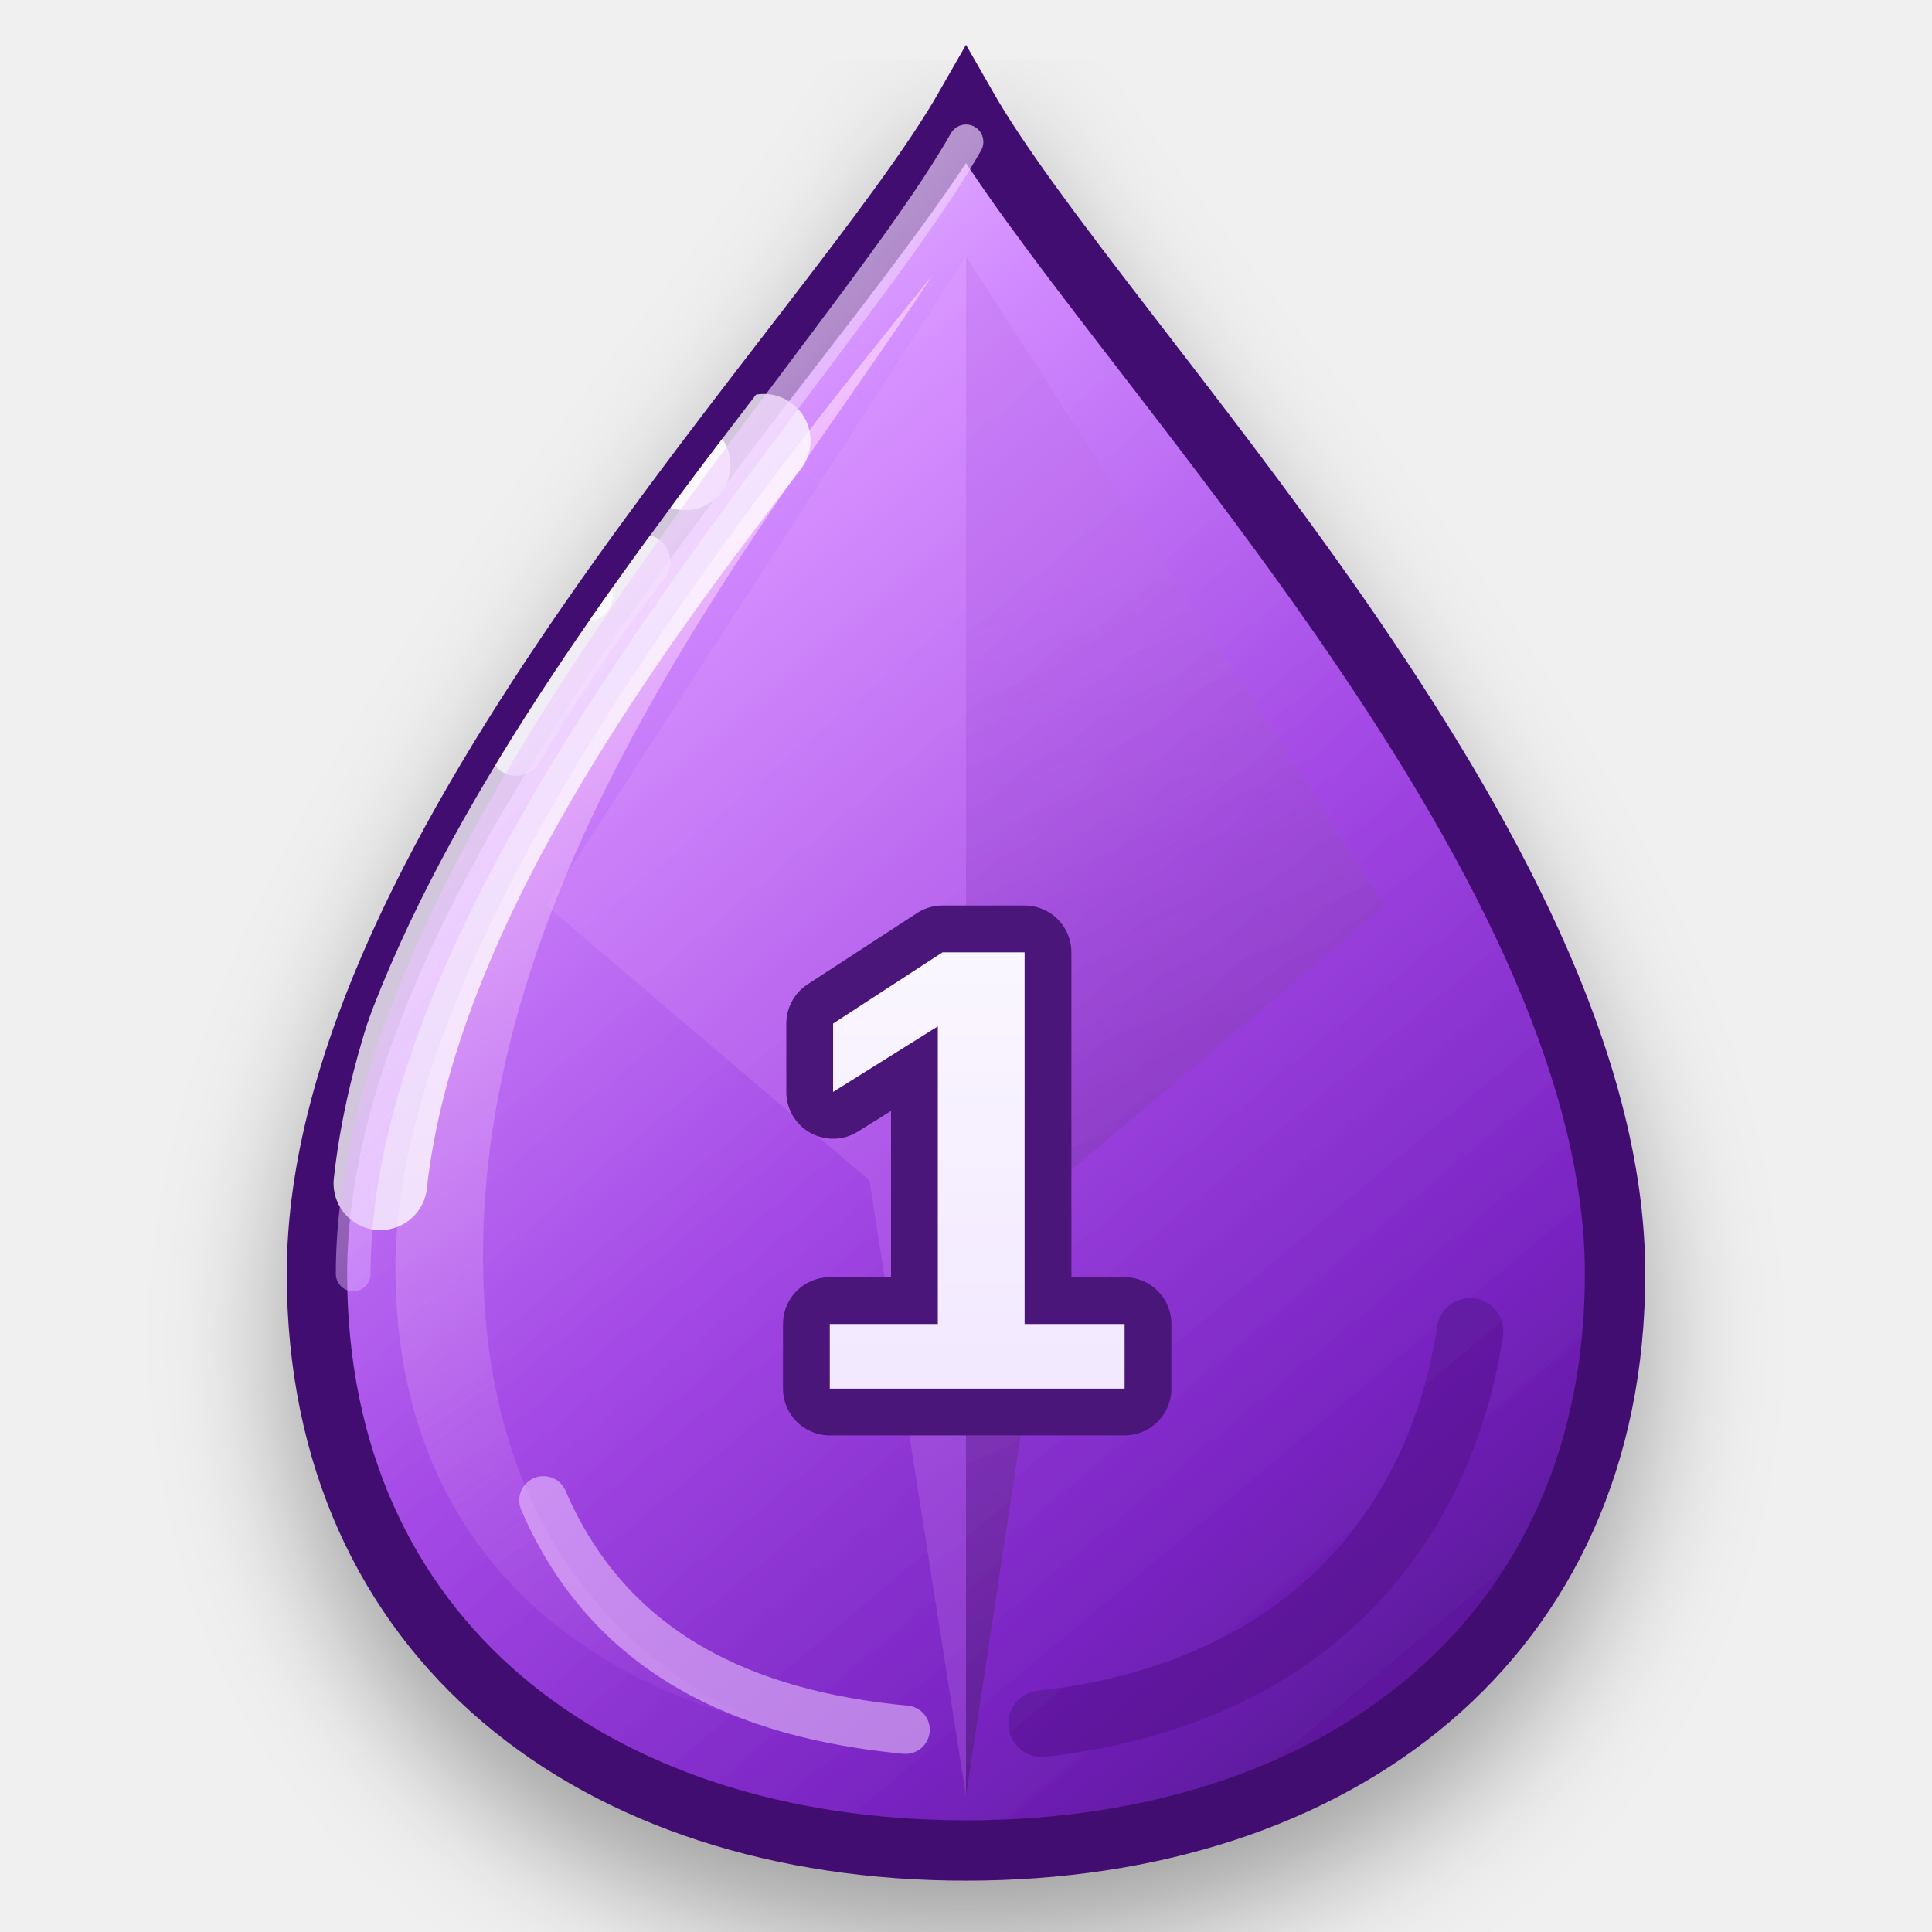
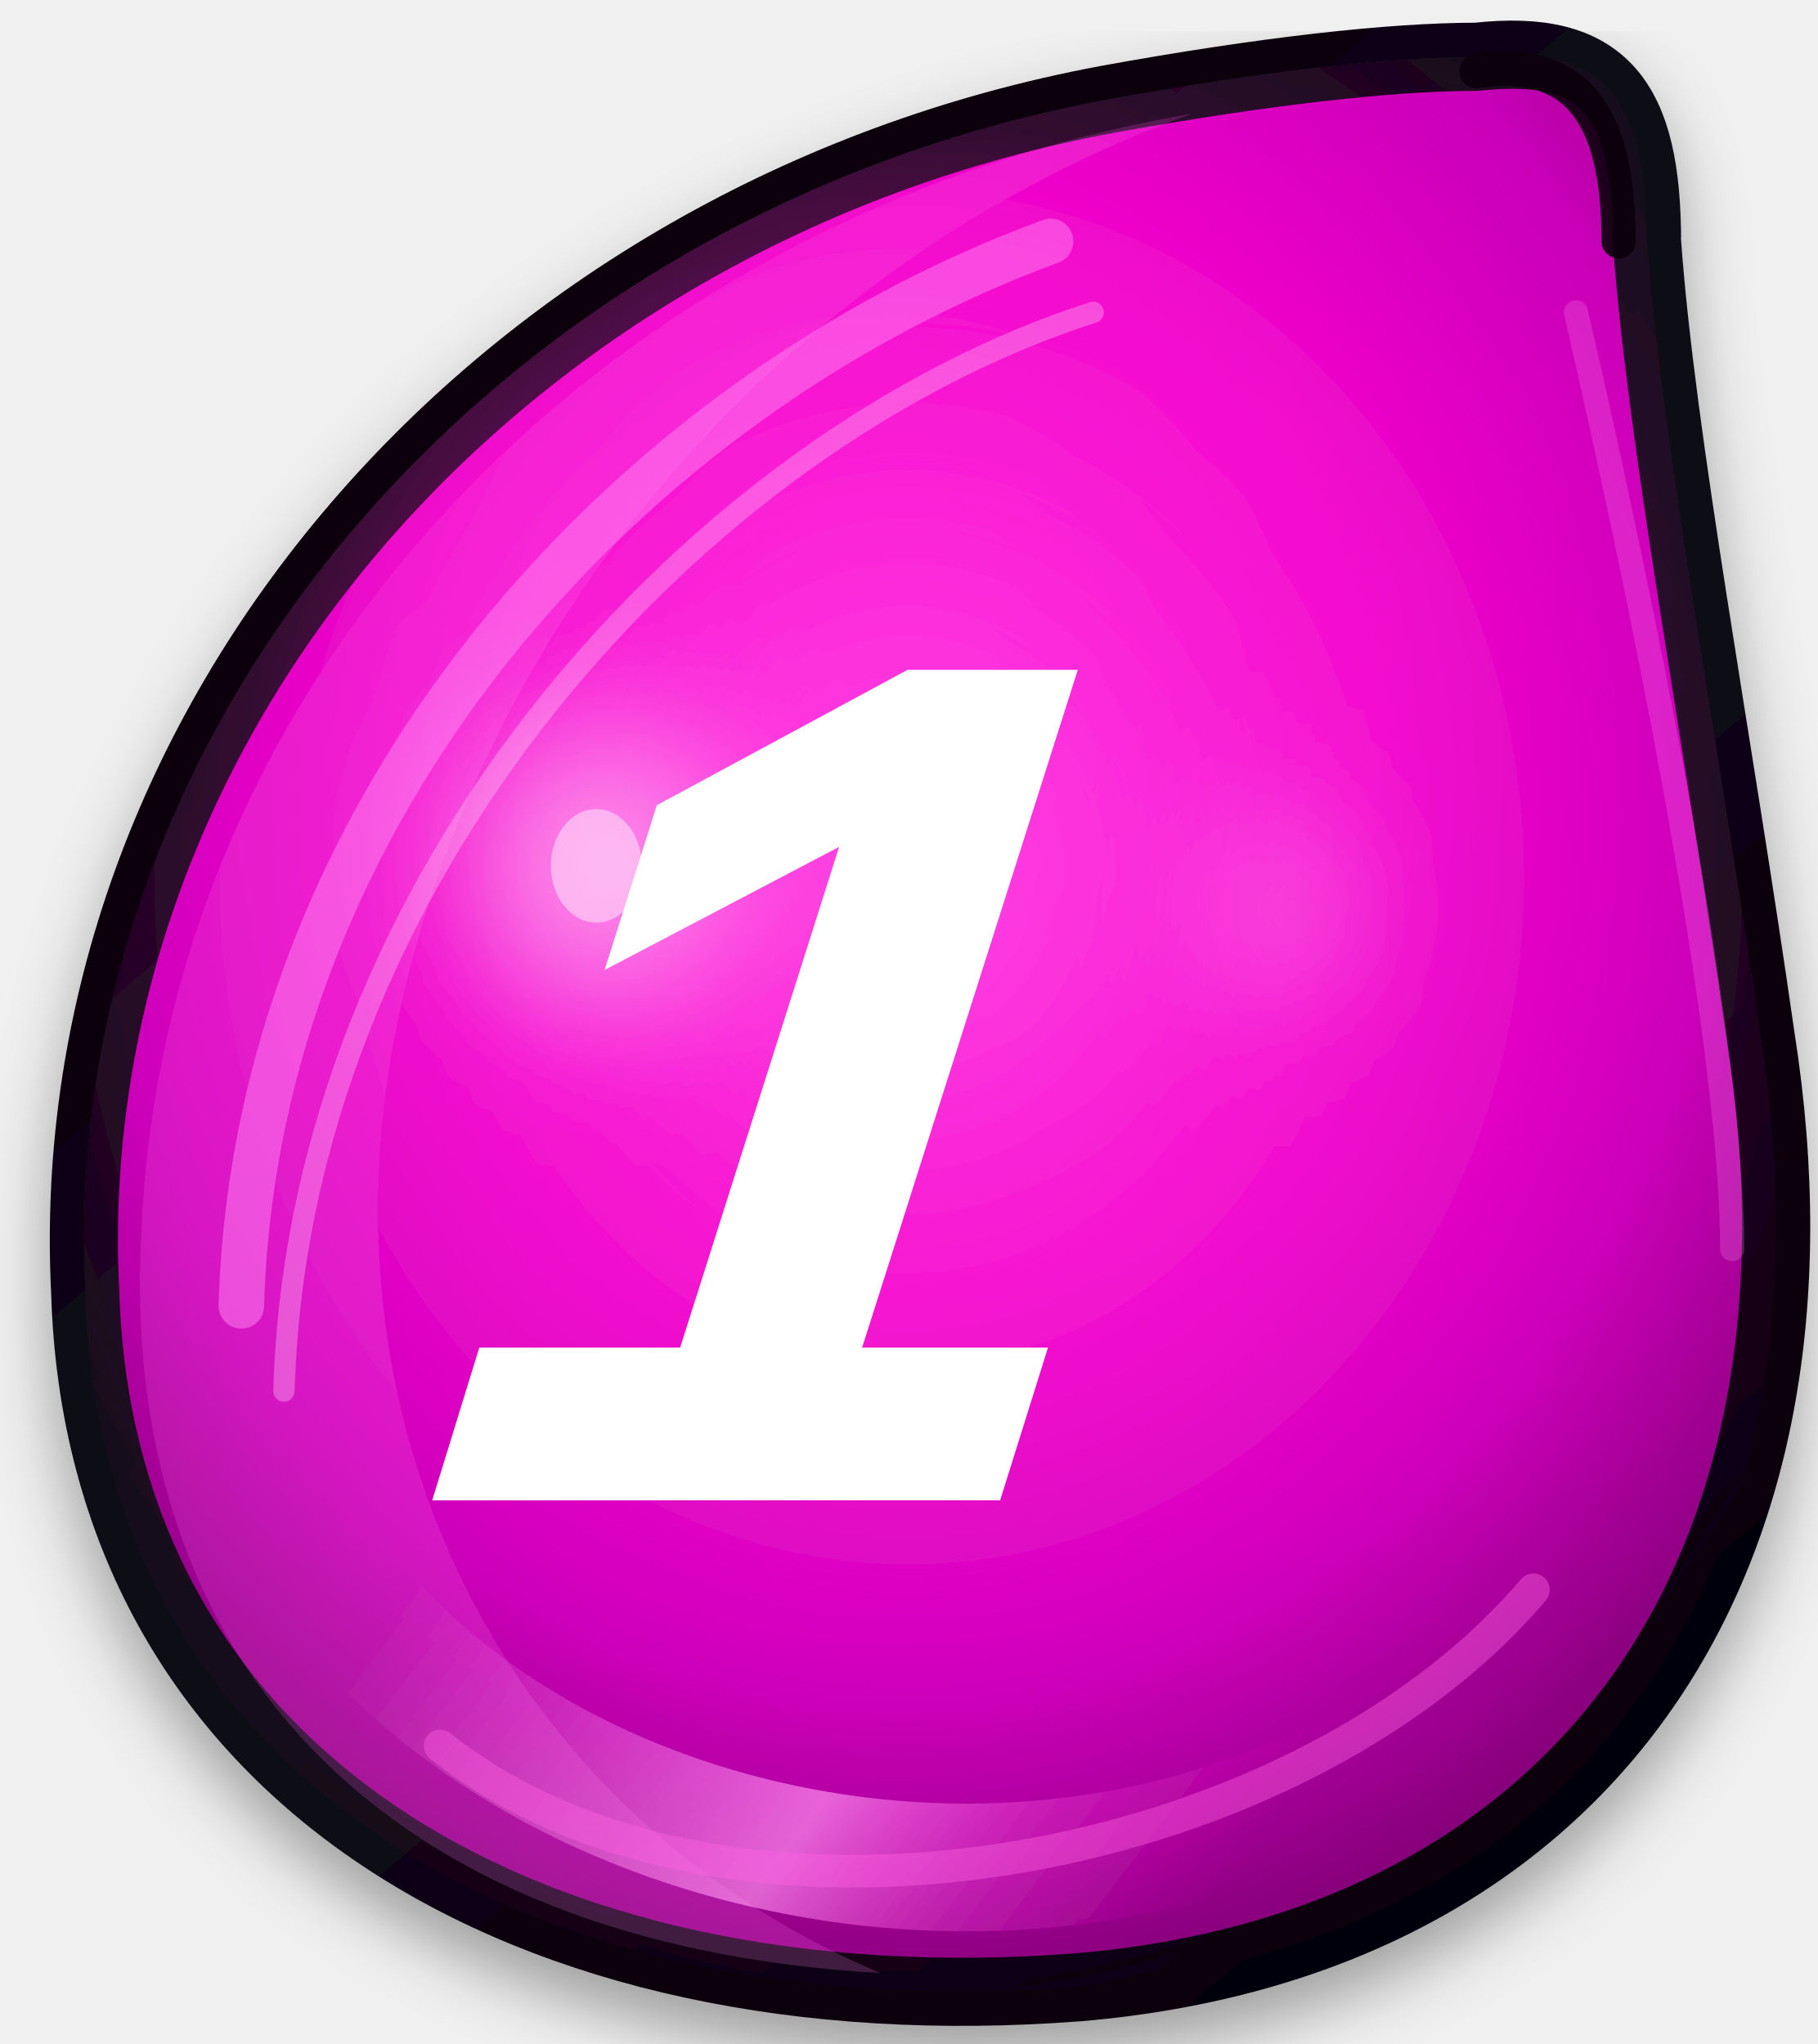
- <svg xmlns="http://www.w3.org/2000/svg" width="64" height="64" viewBox="0 0 64 64">
+ <svg xmlns="http://www.w3.org/2000/svg" width="64" height="72" viewBox="0 0 128 144">
  <defs>
-     <linearGradient id="drop" x1="12" y1="9" x2="53" y2="58" gradientUnits="userSpaceOnUse">
-       <stop stop-color="#f4d5ff" />
-       <stop offset=".22" stop-color="#d18aff" />
-       <stop offset=".52" stop-color="#a348e5" />
-       <stop offset=".78" stop-color="#7924c2" />
-       <stop offset="1" stop-color="#481080" />
+     <radialGradient id="magenta" cx="48%" cy="36%" r="68%">
+       <stop offset="0" stop-color="#ff22da" />
+       <stop offset=".42" stop-color="#ed00c8" />
+       <stop offset=".72" stop-color="#c900b8" />
+       <stop offset="1" stop-color="#79006f" />
+     </radialGradient>
+     <linearGradient id="edge" x1="14" y1="18" x2="111" y2="132" gradientUnits="userSpaceOnUse">
+       <stop stop-color="#05030a" />
+       <stop offset=".48" stop-color="#100817" />
+       <stop offset="1" stop-color="#050309" />
    </linearGradient>
-     <linearGradient id="edge" x1="12" y1="17" x2="53" y2="54" gradientUnits="userSpaceOnUse">
-       <stop stop-color="#fff0ff" stop-opacity=".95" />
-       <stop offset=".35" stop-color="#d8a0ff" stop-opacity=".55" />
-       <stop offset="1" stop-color="#3b086c" stop-opacity=".9" />
+     <radialGradient id="innerGlow" cx="50%" cy="43%" r="60%">
+       <stop stop-color="#ff4ce4" stop-opacity=".88" />
+       <stop offset=".62" stop-color="#ff16d4" stop-opacity=".16" />
+       <stop offset="1" stop-color="#8b007e" stop-opacity="0" />
+     </radialGradient>
+     <radialGradient id="shine" cx="50%" cy="50%" r="50%">
+       <stop stop-color="#fff" stop-opacity=".9" />
+       <stop offset=".24" stop-color="#fff" stop-opacity=".42" />
+       <stop offset="1" stop-color="#fff" stop-opacity="0" />
+     </radialGradient>
+     <linearGradient id="bottomGloss" x1="37" y1="102" x2="83" y2="137" gradientUnits="userSpaceOnUse">
+       <stop stop-color="#ff8aed" stop-opacity="0" />
+       <stop offset=".55" stop-color="#ff91f0" stop-opacity=".68" />
+       <stop offset="1" stop-color="#f000c7" stop-opacity="0" />
    </linearGradient>
-     <linearGradient id="facetLeft" x1="13" y1="23" x2="33" y2="53" gradientUnits="userSpaceOnUse">
-       <stop stop-color="#f7caff" stop-opacity=".82" />
-       <stop offset="1" stop-color="#a74ce5" stop-opacity=".12" />
-     </linearGradient>
-     <linearGradient id="facetRight" x1="34" y1="20" x2="50" y2="57" gradientUnits="userSpaceOnUse">
-       <stop stop-color="#8b31cf" stop-opacity=".15" />
-       <stop offset="1" stop-color="#36065f" stop-opacity=".65" />
-     </linearGradient>
-     <linearGradient id="number" x1="0" y1="23" x2="0" y2="49" gradientUnits="userSpaceOnUse">
-       <stop stop-color="#fff" />
-       <stop offset="1" stop-color="#f0e5ff" />
-     </linearGradient>
-     <filter id="shadow" x="-25%" y="-20%" width="150%" height="155%">
-       <feGaussianBlur in="SourceAlpha" stdDeviation="2.1" />
-       <feOffset dy="2" />
+     <filter id="outerShadow" x="-30%" y="-20%" width="160%" height="165%">
+       <feGaussianBlur in="SourceAlpha" stdDeviation="2.3" />
+       <feOffset dy="2.2" />
      <feComponentTransfer>
-         <feFuncA type="linear" slope=".34" />
+         <feFuncA type="linear" slope=".35" />
      </feComponentTransfer>
      <feMerge>
        <feMergeNode />
        <feMergeNode in="SourceGraphic" />
      </feMerge>
    </filter>
+     <filter id="softGlow" x="-200%" y="-200%" width="500%" height="500%">
+       <feGaussianBlur stdDeviation="5" />
+     </filter>
    <clipPath id="dropClip">
-       <path d="M32 3.5C27.6 11.2 10.5 28.1 10.5 42.2c0 12.1 9.2 19.1 21.5 19.1s21.5-7 21.5-19.1C53.5 28.1 36.4 11.2 32 3.5Z" />
+       <path d="M104 4       C113 3 116 7 116 17       C117 31 121 52 124 73       C130 111 111 137 76 140       C37 143 7 125 6 91       C4 51 35 15 78 7       C89 5 98 4 104 4Z" />
    </clipPath>
  </defs>
-   <g filter="url(#shadow)">
-     <path d="M32 3.5C27.6 11.2 10.5 28.1 10.5 42.2c0 12.1 9.2 19.1 21.5 19.1s21.5-7 21.5-19.1C53.5 28.1 36.4 11.2 32 3.5Z" fill="url(#drop)" stroke="#42106f" stroke-width="2" />
+   <g filter="url(#outerShadow)">
+     <path d="M104 4     C113 3 116 7 116 17     C117 31 121 52 124 73     C130 111 111 137 76 140     C37 143 7 125 6 91     C4 51 35 15 78 7     C89 5 98 4 104 4Z" fill="url(#magenta)" stroke="url(#edge)" stroke-width="4.8" stroke-linejoin="round" />
    <g clip-path="url(#dropClip)">
-       <path d="M30.9 9.1C25.6 17.2 16 28.5 16 41.6c0 7.6 3.3 12.8 9.2 15.5-7.9-2.1-12.1-7.5-12.1-15.1 0-10.9 12-25.7 17.8-32.9Z" fill="url(#facetLeft)" />
-       <path d="M32 8.5 45.9 30 35.1 39.1 32 59.5 28.8 39.1 18.1 30Z" fill="#f0b5ff" opacity=".16" />
-       <path d="M32 8.5 45.9 30 35.1 39.1 32 59.5Z" fill="url(#facetRight)" />
-       <path d="M12.6 39.2c1-9.1 8-18.5 12.7-24.6" fill="none" stroke="#fff" stroke-width="3.1" stroke-linecap="round" opacity=".76" />
-       <path d="M17.1 24.8c1.2-2.1 2.6-4.1 4.2-6.2" fill="none" stroke="#fff" stroke-width="1.8" stroke-linecap="round" opacity=".68" />
-       <path d="M18 49.7c2.2 5.1 6.7 7.1 12 7.6" fill="none" stroke="#eecbff" stroke-width="1.6" stroke-linecap="round" opacity=".55" />
-       <path d="M34.5 57.1c8.2-.9 13.1-5.9 14.2-13" fill="none" stroke="#4c0d80" stroke-width="2.2" stroke-linecap="round" opacity=".44" />
-       <circle cx="22.7" cy="15.4" r="1.5" fill="#fff" opacity=".9" />
-       <circle cx="19.4" cy="19.7" r=".9" fill="#fff" opacity=".75" />
+       <rect x="0" y="0" width="128" height="144" fill="url(#innerGlow)" />
+       <path d="M10 86 C12 47 43 15 84 8 C56 18 34 43 28 72 C22 101 36 128 62 139 C27 137 8 117 10 86Z" fill="#ff72eb" opacity=".2" />
+       <path d="M17 92 C18 57 44 28 74 17" fill="none" stroke="#ff85f1" stroke-width="3.2" stroke-linecap="round" opacity=".5" />
+       <path d="M20 98 C21 62 49 31 77 22" fill="none" stroke="#ffb6f5" stroke-width="1.5" stroke-linecap="round" opacity=".38" />
+       <path d="M24 112 C42 135 87 141 111 112" fill="none" stroke="url(#bottomGloss)" stroke-width="9" stroke-linecap="round" />
+       <path d="M31 123 C51 139 91 132 108 112" fill="none" stroke="#ff62e3" stroke-width="2.3" stroke-linecap="round" opacity=".42" />
+       <ellipse cx="42" cy="61" rx="9" ry="10" fill="#fff" opacity=".5" filter="url(#softGlow)" />
+       <ellipse cx="42" cy="61" rx="3.2" ry="4" fill="#fff" opacity=".43" />
+       <ellipse cx="91" cy="64" rx="5" ry="7" fill="#fff" opacity=".28" filter="url(#softGlow)" />
+       <path d="M111 22 C117 48 122 75 122 88" fill="none" stroke="#ff9af0" stroke-width="1.7" stroke-linecap="round" opacity=".22" />
    </g>
-     <path d="M32 4.7c-4.2 7.4-20.3 23.9-20.3 37.5" fill="none" stroke="url(#edge)" stroke-width="1.15" stroke-linecap="round" opacity=".8" />
-     <text x="32" y="46" text-anchor="middle" fill="url(#number)" stroke="#4b1679" stroke-width="3.1" stroke-linejoin="round" paint-order="stroke fill" font-family="Arial,Helvetica,sans-serif" font-weight="900" font-size="21" letter-spacing="0">1</text>
+     <path d="M104 5 C111 4 114 8 114 17" fill="none" stroke="#09040d" stroke-width="2.4" stroke-linecap="round" opacity=".9" />
+     <text x="66" y="105" text-anchor="middle" fill="#fff" stroke="#fff" stroke-width="1.4" paint-order="stroke fill" font-family="Arial,Helvetica,sans-serif" font-size="83" font-style="italic" font-weight="900" letter-spacing="0" transform="skewX(-7)">1</text>
  </g>
</svg>
